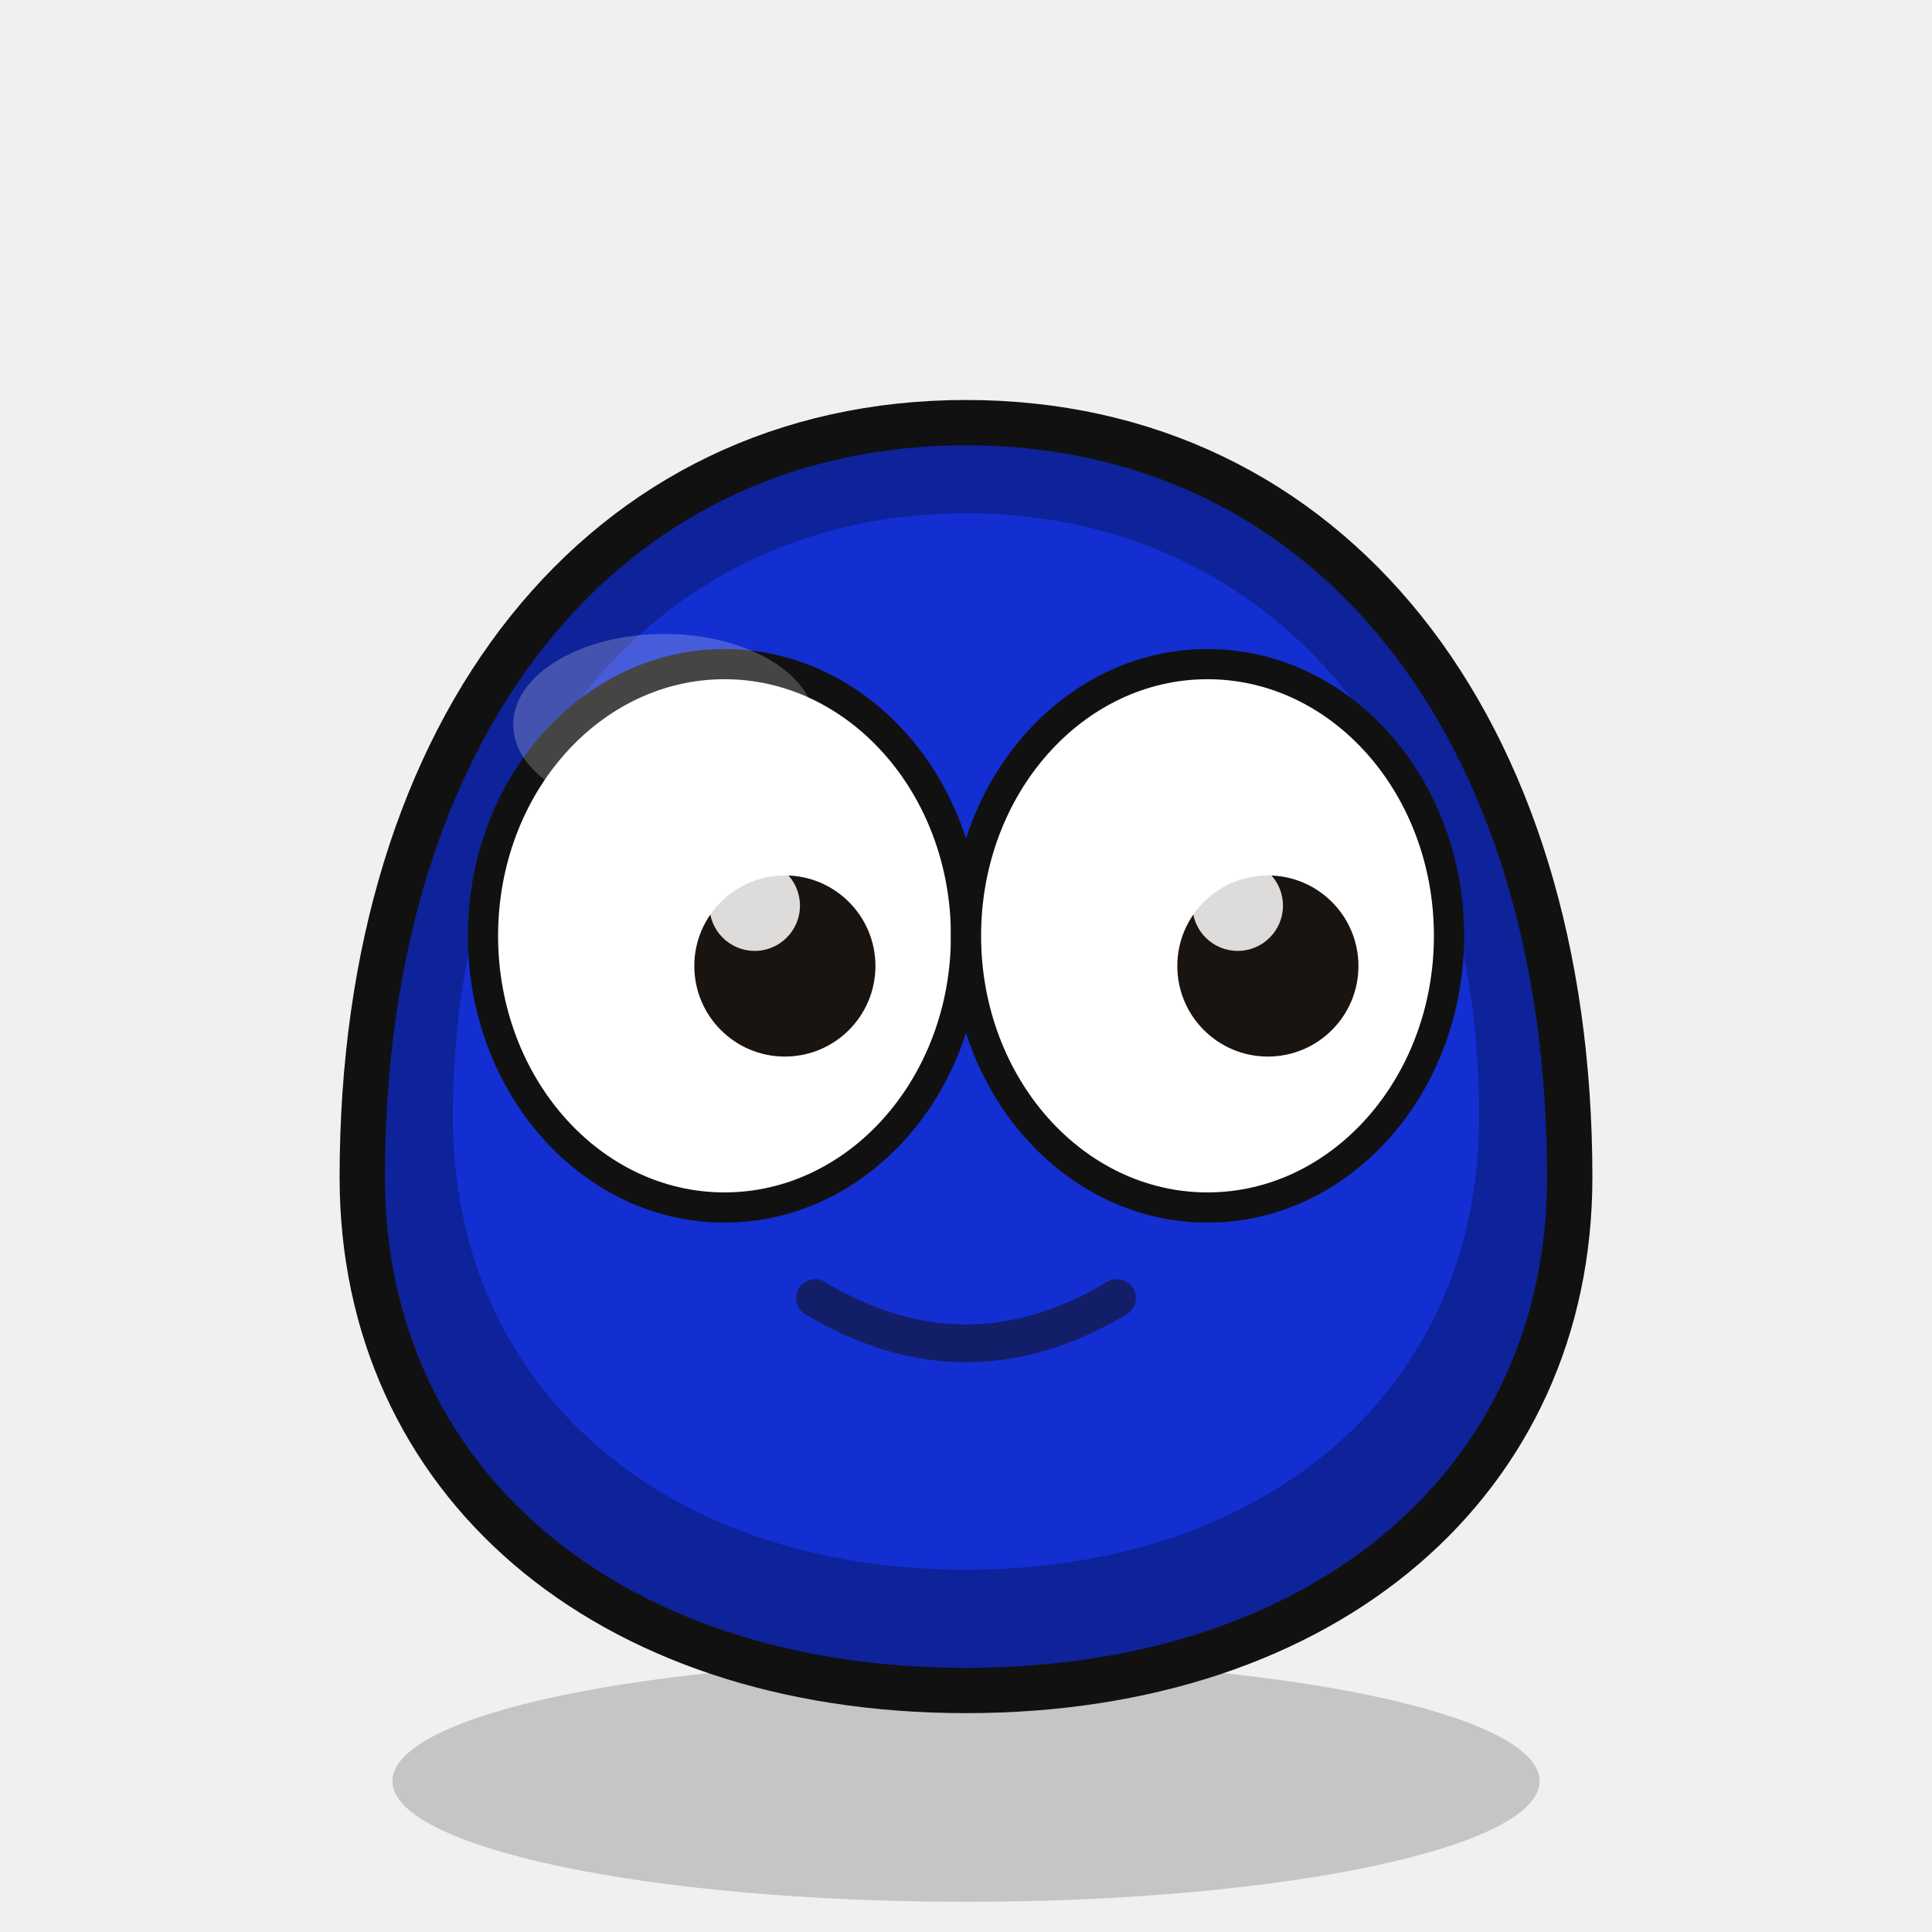
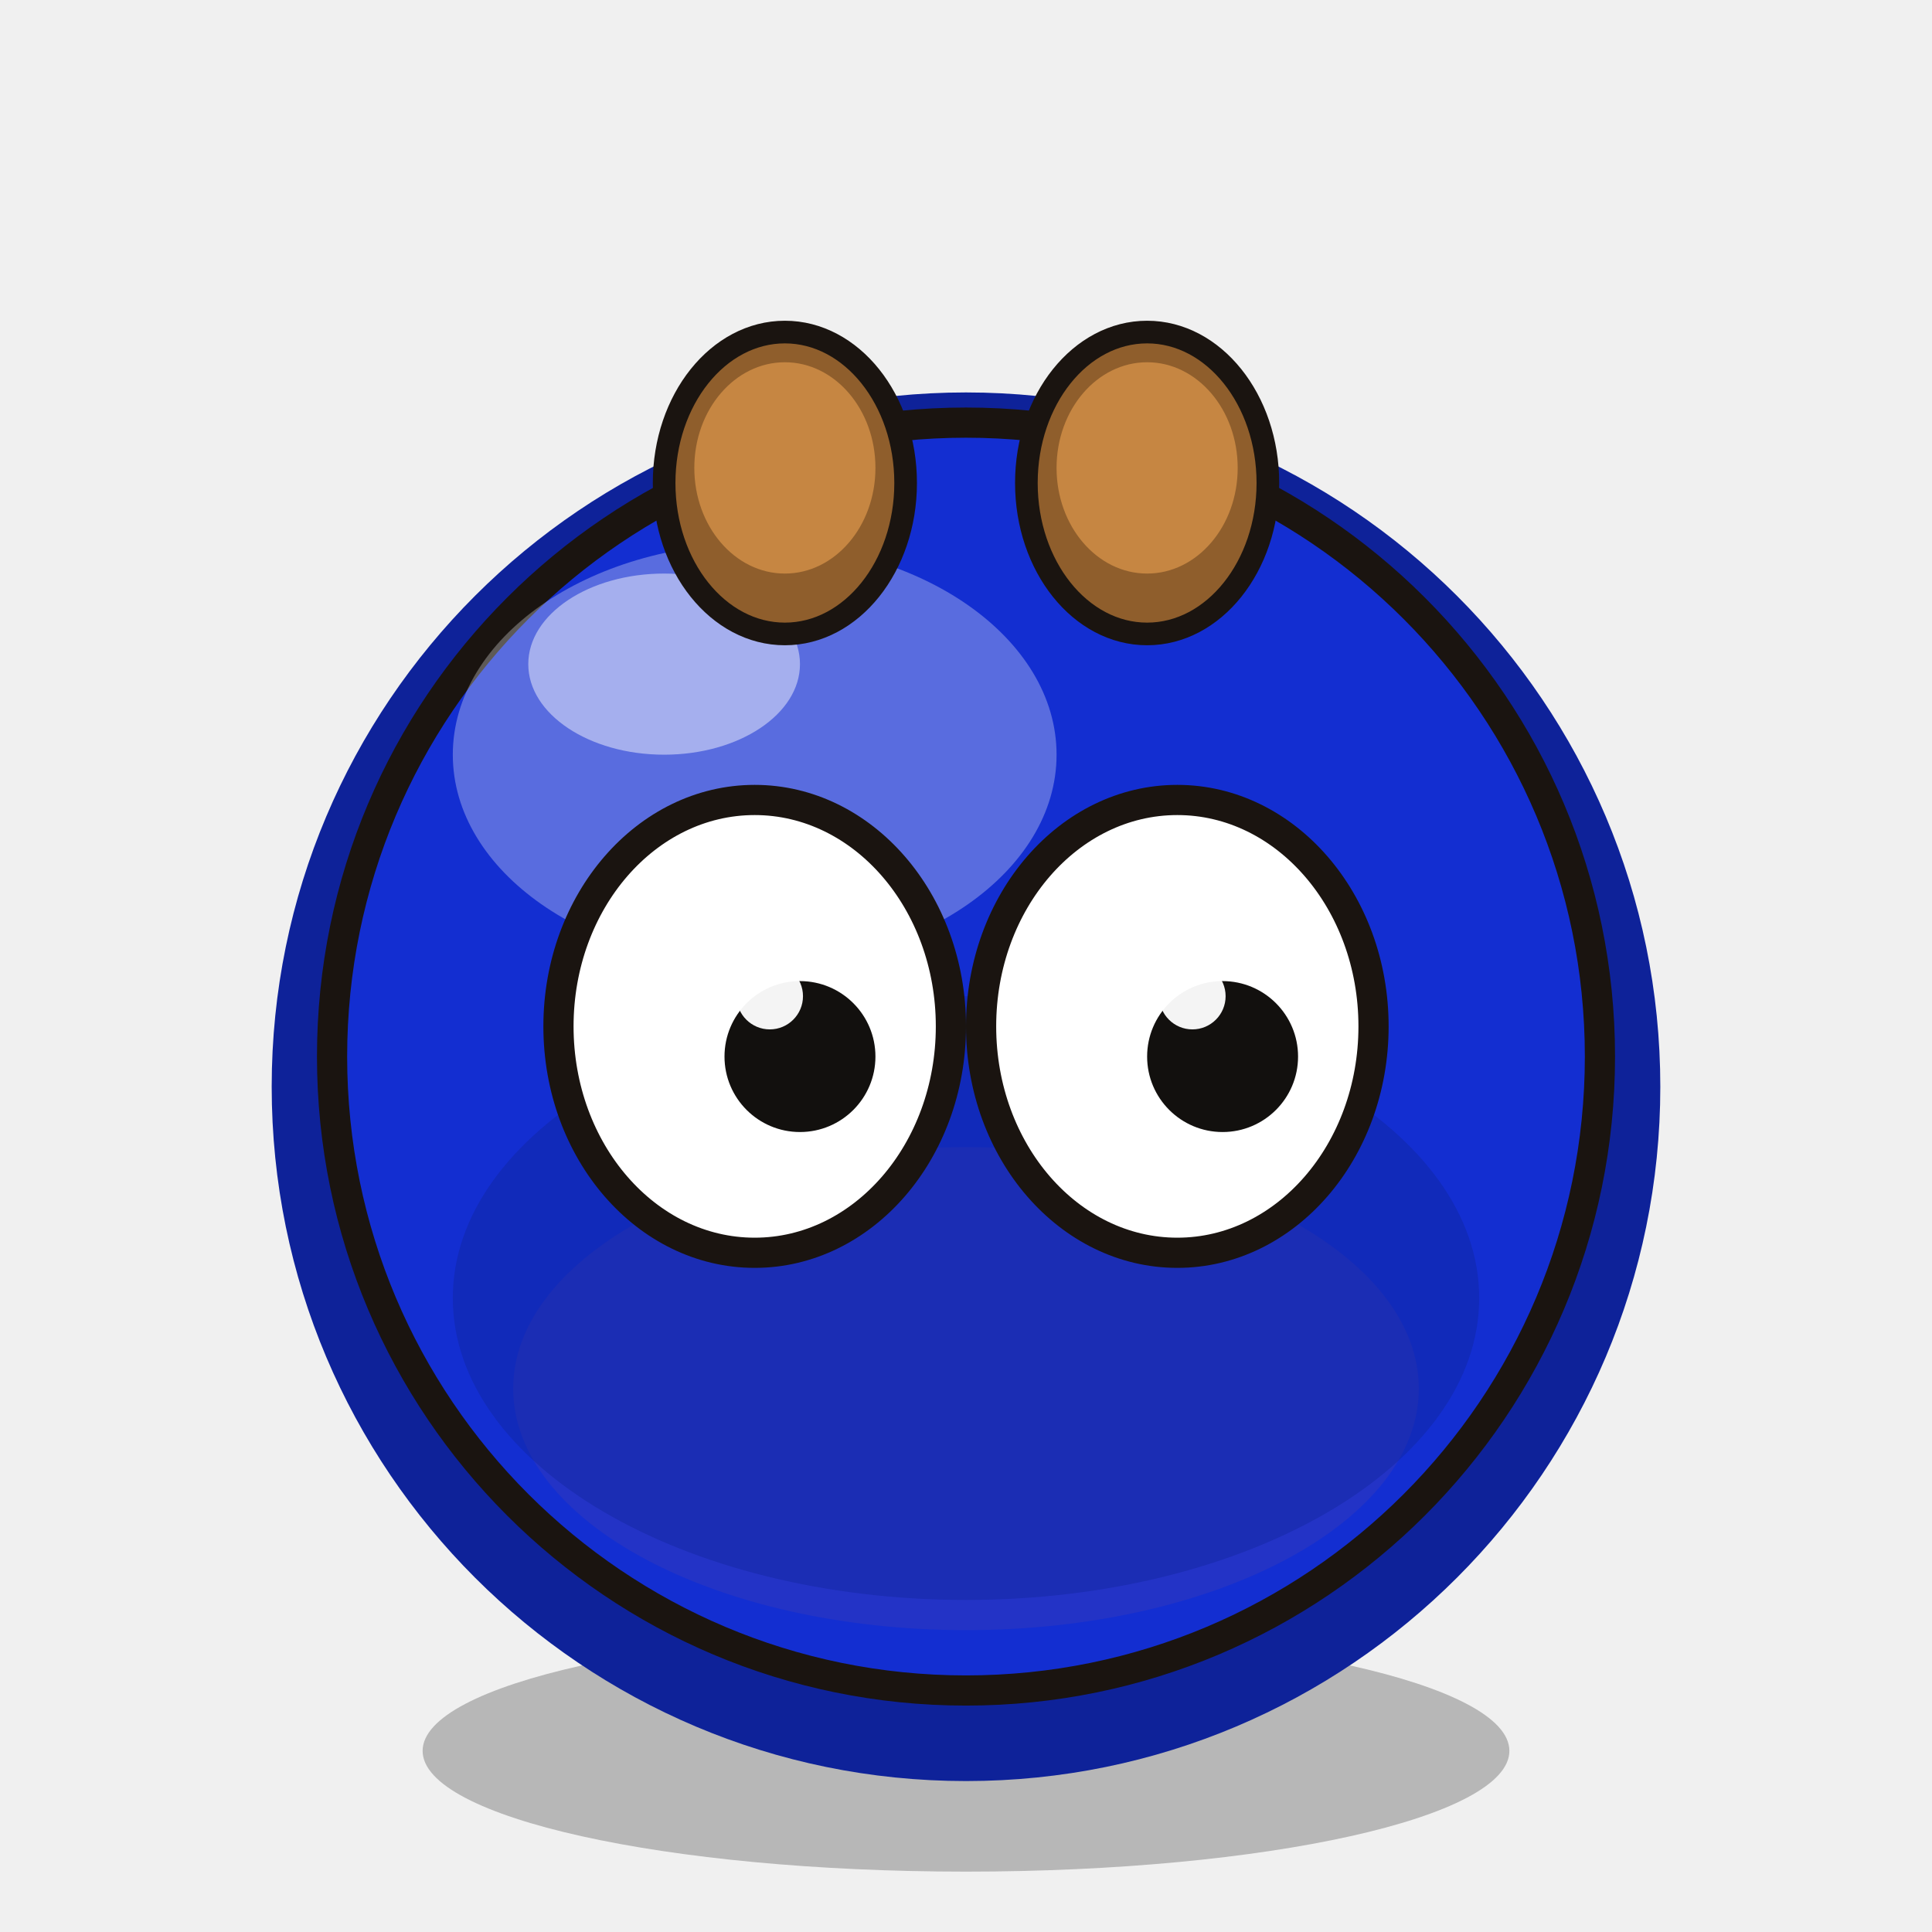
<svg xmlns="http://www.w3.org/2000/svg" viewBox="0 0 128 128" width="128" height="128">
-   <ellipse cx="64" cy="118" rx="38" ry="8" fill="#000000" opacity="0.18" />
-   <path d="M24 78 C24 48 40 28 64 28 C88 28 104 48 104 78 C104 98 88 112 64 112 C40 112 24 98 24 78 Z" fill="#0E2299" stroke="#111111" stroke-width="3" stroke-linejoin="round" />
-   <path d="M30 74 C30 50 44 34 64 34 C84 34 98 50 98 74 C98 92 84 104 64 104 C44 104 30 92 30 74 Z" fill="#132ED1" />
-   <ellipse cx="48" cy="62" rx="16" ry="18" fill="#FFFFFF" stroke="#111111" stroke-width="2" />
-   <ellipse cx="80" cy="62" rx="16" ry="18" fill="#FFFFFF" stroke="#111111" stroke-width="2" />
-   <circle cx="52" cy="64" r="6" fill="#1A1410" />
-   <circle cx="84" cy="64" r="6" fill="#1A1410" />
-   <circle cx="50" cy="60" r="3" fill="#FFFFFF" opacity="0.85" />
-   <circle cx="82" cy="60" r="3" fill="#FFFFFF" opacity="0.85" />
-   <path d="M54 86 Q64 92 74 86" fill="none" stroke="#111111" stroke-width="2.5" stroke-linecap="round" opacity="0.55" />
-   <ellipse cx="44" cy="48" rx="10" ry="6" fill="#FFFFFF" opacity="0.22" />
+   <ellipse cx="64" cy="116" rx="36" ry="8" fill="#000000" opacity="0.24" />
+   <circle cx="64" cy="72" r="46" fill="#0E2299" />
+   <circle cx="64" cy="70" r="42" fill="#132ED1" stroke="#1A1410" stroke-width="2" />
+   <ellipse cx="64" cy="92" rx="30" ry="16" fill="#FF7A2A" opacity="0.07" />
+   <ellipse cx="64" cy="86" rx="34" ry="20" fill="#0E2299" opacity="0.40" />
+   <ellipse cx="50" cy="50" rx="20" ry="14" fill="#FFFFFF" opacity="0.30" />
+   <ellipse cx="44" cy="44" rx="9" ry="6" fill="#FFFFFF" opacity="0.46" />
+   <ellipse cx="52" cy="32" rx="8" ry="10" fill="#8F5E2C" stroke="#1A1410" stroke-width="1.5" />
+   <ellipse cx="52" cy="31" rx="6" ry="7" fill="#C68642" />
+   <ellipse cx="76" cy="32" rx="8" ry="10" fill="#8F5E2C" stroke="#1A1410" stroke-width="1.5" />
+   <ellipse cx="76" cy="31" rx="6" ry="7" fill="#C68642" />
+   <ellipse cx="50" cy="68" rx="13" ry="15" fill="#FFFFFF" stroke="#1A1410" stroke-width="2" />
+   <ellipse cx="78" cy="68" rx="13" ry="15" fill="#FFFFFF" stroke="#1A1410" stroke-width="2" />
+   <circle cx="53" cy="70" r="5" fill="#12100E" />
+   <circle cx="81" cy="70" r="5" fill="#12100E" />
+   <circle cx="51" cy="66" r="2.2" fill="#FFFFFF" opacity="0.95" />
+   <circle cx="79" cy="66" r="2.2" fill="#FFFFFF" opacity="0.95" />
</svg>
